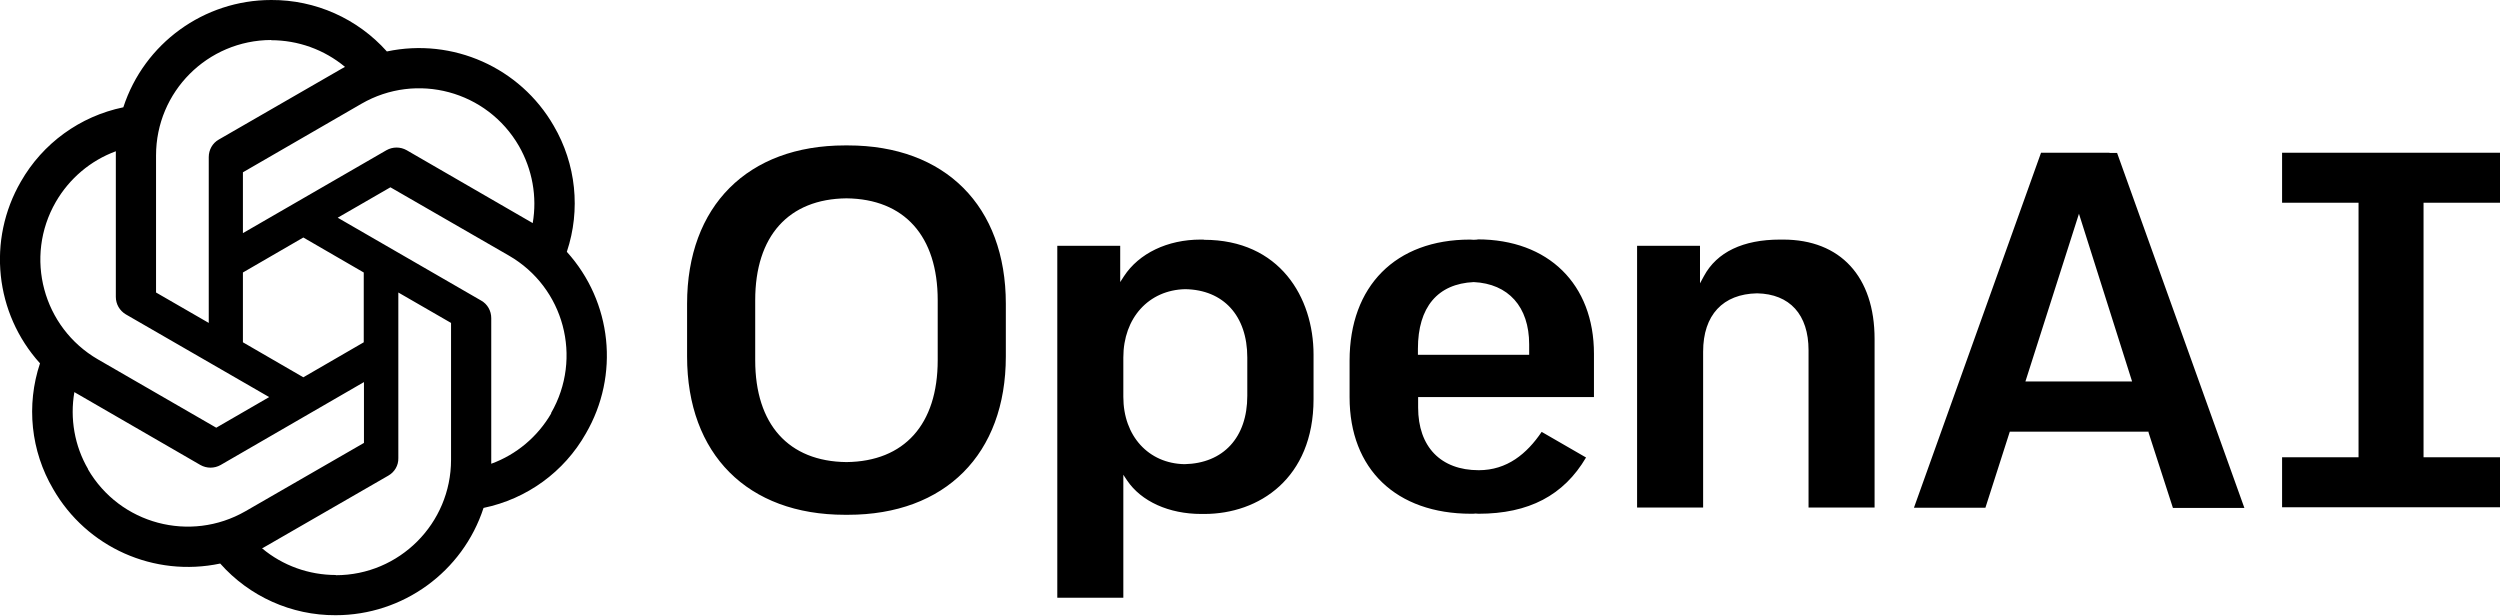
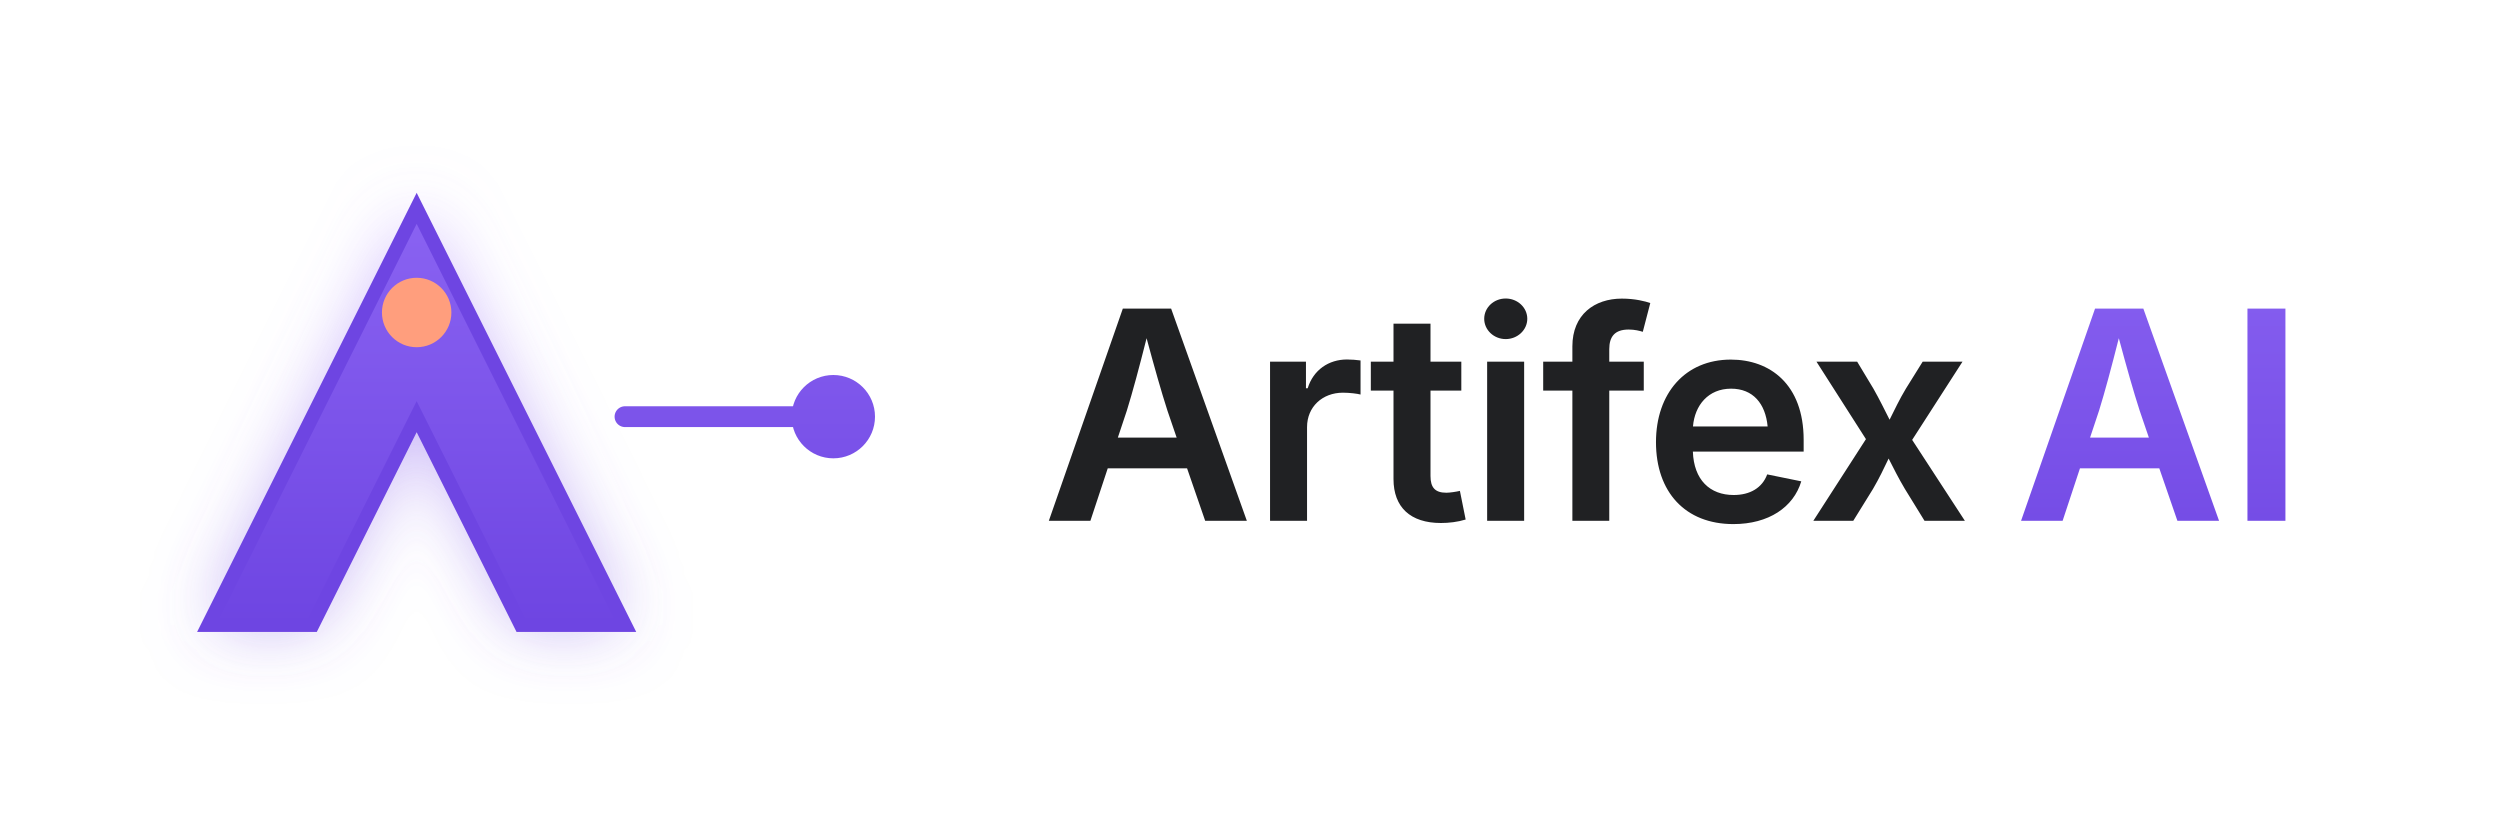
- <svg xmlns="http://www.w3.org/2000/svg" id="openai-horizontal" viewBox="0 0 120 29.53">
-   <path d="M40.7,6.98s-.05,0-.07,0c-.02,0-.05,0-.07,0-4.67,0-7.58,2.91-7.58,7.6v2.53c0,4.69,2.9,7.6,7.58,7.6,.02,0,.05,0,.07,0,.02,0,.05,0,.07,0,4.67,0,7.58-2.91,7.58-7.6v-2.53c0-4.69-2.91-7.6-7.58-7.6Zm4.31,10.31c0,3.08-1.6,4.86-4.38,4.89-2.78-.03-4.38-1.81-4.38-4.89v-2.88c0-3.08,1.6-4.86,4.38-4.89,2.78,.03,4.38,1.81,4.38,4.89v2.88Zm40.57-5.79s-.06,0-.09,0c-.02,0-.03,0-.05,0-1.77,0-3.03,.6-3.65,1.75l-.19,.35v-1.8h-3.02v12.56h3.17v-7.48c0-1.76,.95-2.77,2.59-2.8,1.57,.03,2.47,1.02,2.47,2.73v7.55h3.17v-8.09c0-2.99-1.64-4.77-4.39-4.77Zm34.42-1.77v-2.4h-10.46v2.4h3.67v12.22h-3.67v2.4h10.46v-2.4h-3.67V9.73h3.67Zm-18.75-2.4h0s-3.28,0-3.28,0l-6.1,17.04h3.43l1.17-3.65h6.66v.04s1.17,3.62,1.17,3.62h3.43l-6.11-17.04h-.36Zm-4.03,10.98l2.57-8.05,2.55,8.05h-5.12Zm-39.45-6.81s-.05,0-.07,0c-.03,0-.05,0-.07,0-1.59,0-2.96,.66-3.68,1.76l-.18,.28v-1.74h-3.02V28.69h3.17v-5.9l.18,.27c.68,1.01,2.01,1.61,3.56,1.61,.03,0,.05,0,.08,0,.02,0,.04,0,.07,0,2.61,0,5.24-1.7,5.24-5.51v-2.14c0-2.74-1.62-5.51-5.26-5.51Zm2.1,7.5c0,2-1.15,3.24-3.01,3.28-1.73-.03-2.94-1.35-2.94-3.23v-1.89c0-1.9,1.22-3.24,2.97-3.28,1.84,.03,2.98,1.28,2.98,3.28v1.84Zm11.05-7.5h0c-.06,0-.12,.01-.18,.01-.06,0-.12-.01-.18-.01h0c-3.57,0-5.78,2.23-5.78,5.81v1.76c0,3.45,2.24,5.59,5.83,5.59,.08,0,.15,0,.22-.01,.05,0,.09,.01,.14,.01,2.41,0,4.09-.88,5.16-2.7l-2.13-1.23c-.71,1.05-1.66,1.84-3.02,1.84-1.82,0-2.91-1.12-2.91-3.01v-.5h8.44v-2.08c0-3.34-2.19-5.49-5.59-5.49Zm-2.86,5.54v-.3c0-2,.95-3.12,2.68-3.2,1.66,.08,2.66,1.18,2.66,2.99v.5s-5.34,0-5.34,0Z" />
-   <path d="M27.21,12.08c.67-2.01,.44-4.21-.63-6.04-1.61-2.8-4.85-4.24-8.01-3.57C17.16,.89,15.14-.01,13.02,0c-3.23,0-6.1,2.08-7.1,5.15-2.08,.43-3.87,1.73-4.92,3.57-1.62,2.8-1.25,6.32,.92,8.72-.67,2.01-.44,4.21,.63,6.03,1.61,2.81,4.85,4.25,8.02,3.58,1.4,1.58,3.42,2.49,5.54,2.48,3.23,0,6.1-2.08,7.1-5.15,2.08-.43,3.87-1.73,4.91-3.57,1.63-2.8,1.26-6.32-.91-8.72Zm-2.3-5.07c.64,1.12,.88,2.43,.66,3.7-.04-.03-.12-.07-.17-.1l-5.88-3.4c-.3-.17-.67-.17-.97,0l-6.89,3.98v-2.92l5.69-3.29c2.65-1.53,6.03-.62,7.56,2.03Zm-13.25,6.07l2.9-1.68,2.9,1.68v3.35l-2.9,1.68-2.9-1.68v-3.35ZM13.01,1.93c1.3,0,2.55,.45,3.55,1.28-.04,.02-.12,.07-.18,.1l-5.88,3.39c-.3,.17-.48,.49-.48,.84v7.96l-2.53-1.46V7.46c0-3.06,2.47-5.53,5.53-5.54ZM2.68,9.69h0c.65-1.12,1.66-1.98,2.88-2.43v6.99c0,.35,.18,.66,.48,.84l6.88,3.97-2.54,1.47-5.68-3.28c-2.64-1.53-3.55-4.91-2.02-7.56Zm1.55,12.83h0c-.65-1.11-.88-2.43-.66-3.7,.04,.03,.12,.07,.17,.1l5.88,3.4c.3,.17,.67,.17,.97,0l6.88-3.98v2.92l-5.69,3.28c-2.65,1.52-6.03,.62-7.56-2.02Zm11.89,5.08c-1.29,0-2.55-.45-3.54-1.28,.04-.02,.13-.07,.18-.1l5.88-3.39c.3-.17,.49-.49,.48-.84v-7.95l2.53,1.46v6.57c0,3.06-2.48,5.54-5.53,5.54Zm10.34-7.76c-.65,1.12-1.67,1.98-2.88,2.42v-6.99c0-.35-.18-.67-.48-.84h0l-6.89-3.98,2.53-1.46,5.69,3.28c2.65,1.53,3.55,4.91,2.02,7.56Z" />
+ <svg xmlns="http://www.w3.org/2000/svg" width="360" height="120" viewBox="0 0 360 120" fill="none">
+   <defs>
+     <filter id="glow" x="-30%" y="-30%" width="160%" height="160%">
+       <feGaussianBlur stdDeviation="5" result="blur" />
+       <feComposite in="SourceGraphic" in2="blur" operator="over" />
+     </filter>
+     <linearGradient id="gradient" x1="60" y1="30" x2="60" y2="90" gradientUnits="userSpaceOnUse">
+       <stop stop-color="#8A63F2" />
+       <stop offset="1" stop-color="#6E45E2" />
+     </linearGradient>
+     <linearGradient id="glow-gradient" x1="60" y1="30" x2="60" y2="90" gradientUnits="userSpaceOnUse">
+       <stop stop-color="#B18AFF" stop-opacity="0.8" />
+       <stop offset="1" stop-color="#6E45E2" stop-opacity="0.6" />
+     </linearGradient>
+   </defs>
+   <path d="M30 90L60 30L90 90H75L60 60L45 90H30Z" fill="url(#glow-gradient)" filter="url(#glow)" opacity="0.7" />
+   <path d="M30 90L60 30L90 90H75L60 60L45 90H30Z" fill="url(#gradient)" stroke="#6E45E2" stroke-width="2" />
+   <circle cx="60" cy="45" r="5" fill="#FF9E7D" class="glow" />
+   <path d="M90 60H120" stroke="url(#gradient)" stroke-width="3" stroke-linecap="round">
+     <animate attributeName="stroke-opacity" values="0.7;1;0.7" dur="3s" repeatCount="indefinite" />
+   </path>
+   <circle cx="120" cy="60" r="6" fill="url(#gradient)" />
+   <text x="150" y="75" font-family="'Inter', sans-serif" font-size="42" font-weight="600" letter-spacing="-0.5" fill="#202123">Artifex</text>
+   <text x="290" y="75" font-family="'Inter', sans-serif" font-size="42" font-weight="600" fill="url(#gradient)">AI</text>
</svg>
